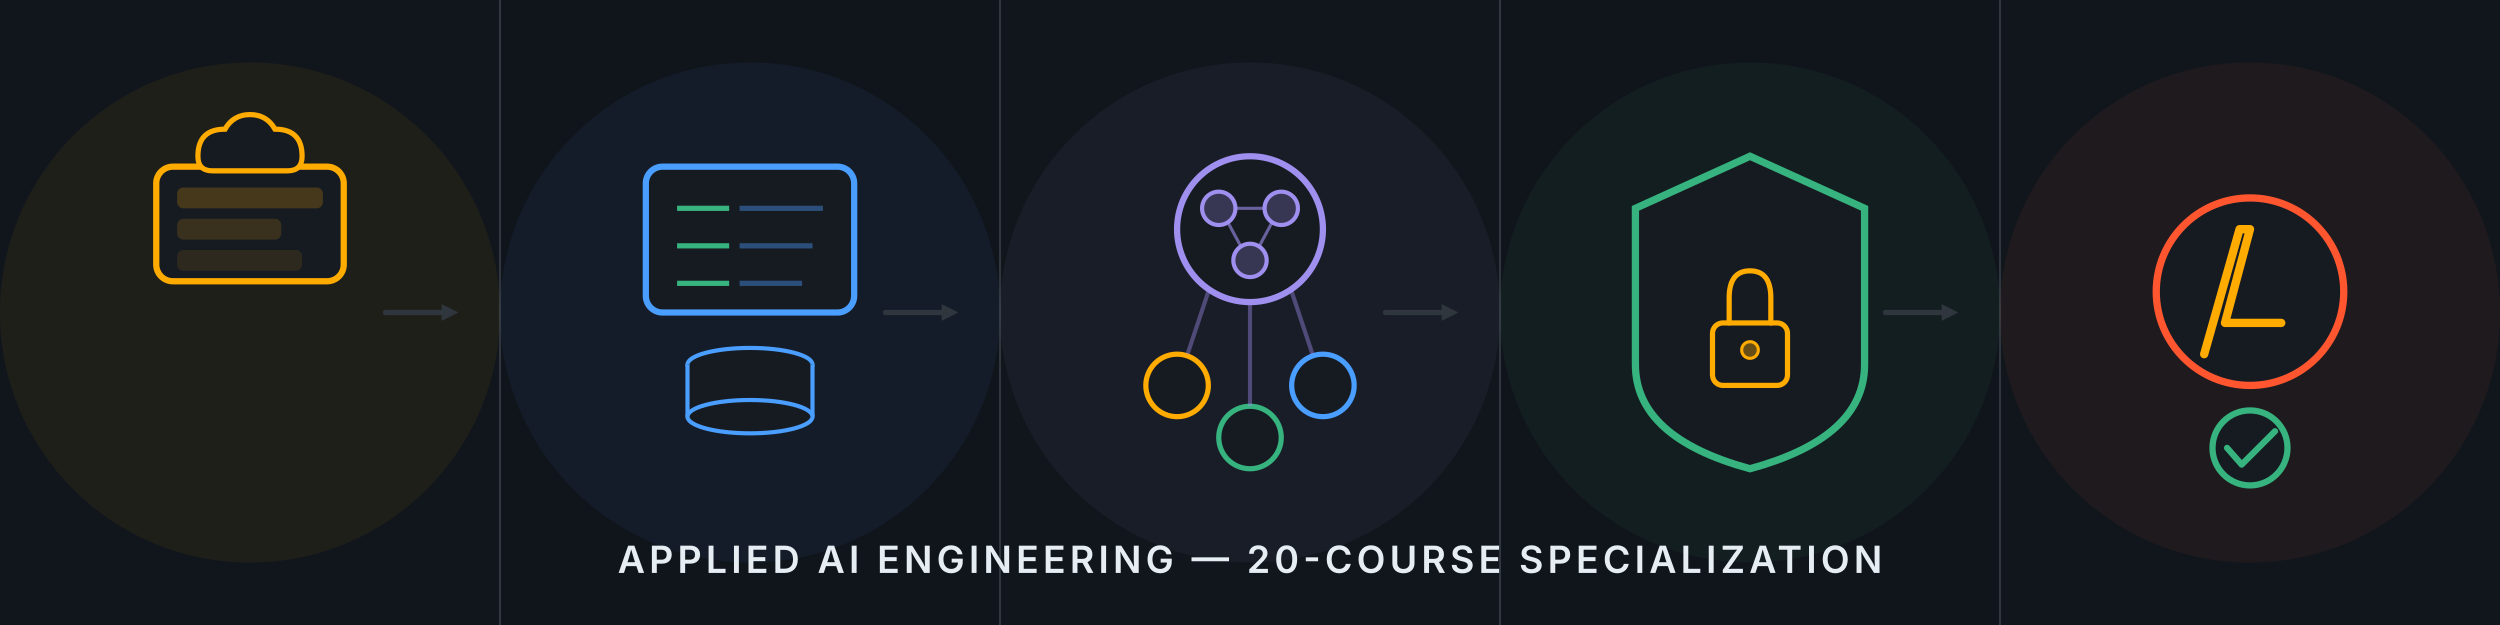
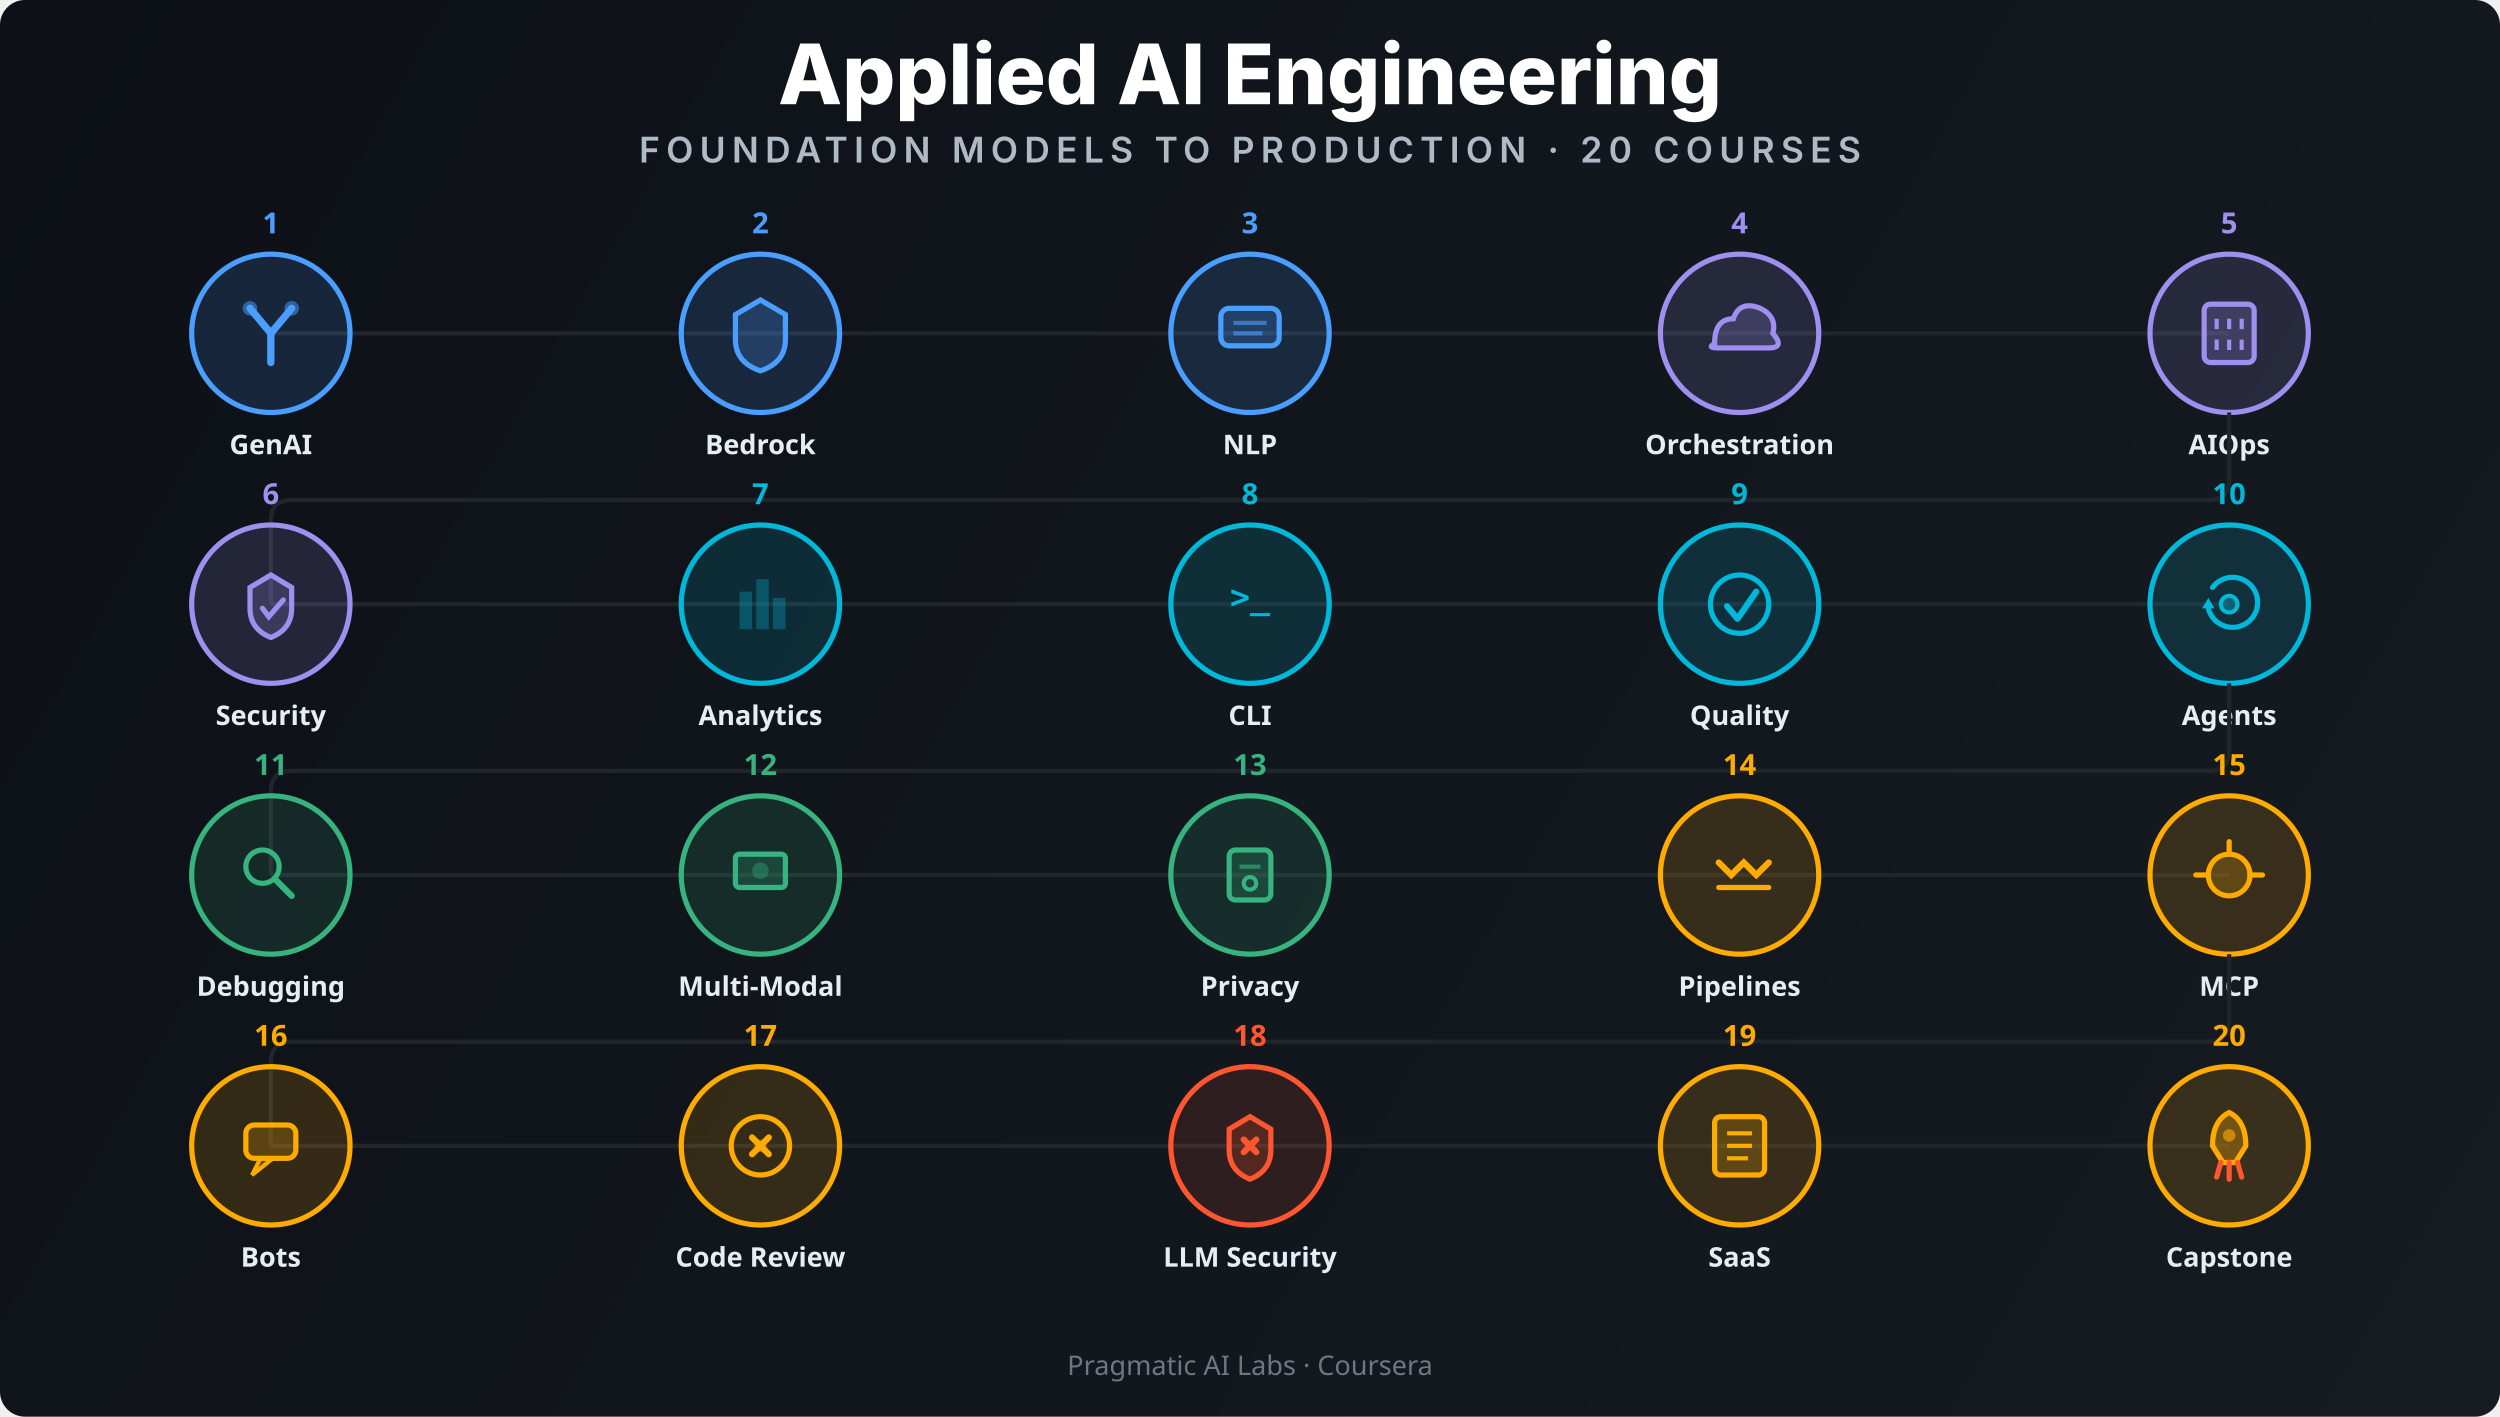
- <svg xmlns="http://www.w3.org/2000/svg" viewBox="0 0 1200 300" width="1200" height="300">
-   <rect width="1200" height="300" fill="#0d1117" />
-   <rect x="0" y="0" width="240" height="300" fill="#161b22" opacity="0.50" />
-   <rect x="240" y="0" width="240" height="300" fill="#161b22" opacity="0.35" />
-   <rect x="480" y="0" width="240" height="300" fill="#161b22" opacity="0.50" />
-   <rect x="720" y="0" width="240" height="300" fill="#161b22" opacity="0.35" />
-   <rect x="960" y="0" width="240" height="300" fill="#161b22" opacity="0.50" />
-   <line x1="240" y1="0" x2="240" y2="300" stroke="#30363d" stroke-width="1" />
-   <line x1="480" y1="0" x2="480" y2="300" stroke="#30363d" stroke-width="1" />
-   <line x1="720" y1="0" x2="720" y2="300" stroke="#30363d" stroke-width="1" />
-   <line x1="960" y1="0" x2="960" y2="300" stroke="#30363d" stroke-width="1" />
-   <circle cx="120" cy="150" r="120" fill="#ffab00" opacity="0.06" />
-   <circle cx="360" cy="150" r="120" fill="#4a9eff" opacity="0.06" />
-   <circle cx="600" cy="150" r="120" fill="#9f8fef" opacity="0.06" />
-   <circle cx="840" cy="150" r="120" fill="#36b37e" opacity="0.06" />
-   <circle cx="1080" cy="150" r="120" fill="#ff5630" opacity="0.06" />
-   <g id="foundation">
-     <rect x="75" y="80" width="90" height="55" rx="8" fill="#161b22" stroke="#ffab00" stroke-width="3" />
-     <rect x="85" y="90" width="70" height="10" rx="3" fill="#ffab00" fill-opacity="0.20" />
-     <rect x="85" y="105" width="50" height="10" rx="3" fill="#ffab00" fill-opacity="0.15" />
-     <rect x="85" y="120" width="60" height="10" rx="3" fill="#ffab00" fill-opacity="0.10" />
-     <path d="M95,75 Q95,62 108,62 Q112,55 120,55 Q128,55 132,62 Q145,62 145,75 Q145,82 138,82 L102,82 Q95,82 95,75 Z" fill="#161b22" stroke="#ffab00" stroke-width="2.5" />
+ <svg xmlns="http://www.w3.org/2000/svg" viewBox="0 0 1200 680" width="1200" height="680">
+   <defs>
+     <linearGradient id="bg" x1="0" y1="0" x2="1200" y2="680" gradientUnits="userSpaceOnUse">
+       <stop offset="0%" stop-color="#0d1117" />
+       <stop offset="100%" stop-color="#161b22" />
+     </linearGradient>
+   </defs>
+   <rect width="1200" height="680" rx="12" fill="url(#bg)" />
+   <text x="600" y="50" text-anchor="middle" font-family="system-ui,-apple-system,Segoe UI,sans-serif" font-size="40" font-weight="800" fill="#ffffff">Applied AI Engineering</text>
+   <text x="600" y="78" text-anchor="middle" font-family="system-ui,-apple-system,Segoe UI,sans-serif" font-size="17" font-weight="600" fill="#b0bac5" letter-spacing="3">FOUNDATION MODELS TO PRODUCTION · 20 COURSES</text>
+   <line x1="130" y1="160" x2="1070" y2="160" stroke="#21262d" stroke-width="2" />
+   <g transform="translate(130,160)">
+     <circle r="38" fill="#4a9eff" fill-opacity="0.15" stroke="#4a9eff" stroke-width="2.5" />
+     <line x1="-10" y1="-12" x2="0" y2="0" stroke="#4a9eff" stroke-width="3.5" stroke-linecap="round" />
+     <line x1="10" y1="-12" x2="0" y2="0" stroke="#4a9eff" stroke-width="3.5" stroke-linecap="round" />
+     <line x1="0" y1="0" x2="0" y2="14" stroke="#4a9eff" stroke-width="3.5" stroke-linecap="round" />
+     <circle cx="-10" cy="-12" r="3.5" fill="#4a9eff" fill-opacity="0.5" />
+     <circle cx="10" cy="-12" r="3.5" fill="#4a9eff" fill-opacity="0.5" />
+     <text y="58" text-anchor="middle" font-family="system-ui,sans-serif" font-size="13" font-weight="700" fill="#e6edf3">GenAI</text>
+     <text y="-48" text-anchor="middle" font-family="system-ui,sans-serif" font-size="14" font-weight="800" fill="#4a9eff">1</text>
  </g>
-   <path d="M185 150 L215 150" stroke="#30363d" stroke-width="2.5" stroke-linecap="round" />
-   <polygon points="212,146 220,150 212,154" fill="#30363d" />
-   <g id="applications">
-     <rect x="310" y="80" width="100" height="70" rx="8" fill="#161b22" stroke="#4a9eff" stroke-width="3" />
-     <line x1="325" y1="100" x2="350" y2="100" stroke="#36b37e" stroke-width="2.5" />
-     <line x1="355" y1="100" x2="395" y2="100" stroke="#4a9eff" stroke-width="2.5" opacity="0.4" />
-     <line x1="325" y1="118" x2="350" y2="118" stroke="#36b37e" stroke-width="2.5" />
-     <line x1="355" y1="118" x2="390" y2="118" stroke="#4a9eff" stroke-width="2.5" opacity="0.4" />
-     <line x1="325" y1="136" x2="350" y2="136" stroke="#36b37e" stroke-width="2.5" />
-     <line x1="355" y1="136" x2="385" y2="136" stroke="#4a9eff" stroke-width="2.5" opacity="0.4" />
-     <ellipse cx="360" cy="175" rx="30" ry="8" fill="#161b22" stroke="#4a9eff" stroke-width="2" />
-     <rect x="330" y="175" width="60" height="25" fill="#161b22" stroke="none" />
-     <line x1="330" y1="175" x2="330" y2="200" stroke="#4a9eff" stroke-width="2" />
-     <line x1="390" y1="175" x2="390" y2="200" stroke="#4a9eff" stroke-width="2" />
-     <ellipse cx="360" cy="200" rx="30" ry="8" fill="#161b22" stroke="#4a9eff" stroke-width="2" />
+   <g transform="translate(365,160)">
+     <circle r="38" fill="#4a9eff" fill-opacity="0.15" stroke="#4a9eff" stroke-width="2.5" />
+     <path d="M0-16 L12-9 L12 3 Q12 14 0 18 Q-12 14 -12 3 L-12-9 Z" fill="#4a9eff" fill-opacity="0.20" stroke="#4a9eff" stroke-width="2.5" />
+     <text y="58" text-anchor="middle" font-family="system-ui,sans-serif" font-size="13" font-weight="700" fill="#e6edf3">Bedrock</text>
+     <text y="-48" text-anchor="middle" font-family="system-ui,sans-serif" font-size="14" font-weight="800" fill="#4a9eff">2</text>
  </g>
-   <path d="M425 150 L455 150" stroke="#30363d" stroke-width="2.5" stroke-linecap="round" />
-   <polygon points="452,146 460,150 452,154" fill="#30363d" />
-   <g id="agents">
-     <circle cx="600" cy="110" r="35" fill="#161b22" stroke="#9f8fef" stroke-width="3" />
-     <circle cx="585" cy="100" r="8" fill="#9f8fef" fill-opacity="0.25" stroke="#9f8fef" stroke-width="2" />
-     <circle cx="615" cy="100" r="8" fill="#9f8fef" fill-opacity="0.25" stroke="#9f8fef" stroke-width="2" />
-     <circle cx="600" cy="125" r="8" fill="#9f8fef" fill-opacity="0.25" stroke="#9f8fef" stroke-width="2" />
-     <line x1="593" y1="100" x2="607" y2="100" stroke="#9f8fef" stroke-width="1.5" opacity="0.6" />
-     <line x1="589" y1="106" x2="596" y2="119" stroke="#9f8fef" stroke-width="1.5" opacity="0.6" />
-     <line x1="611" y1="106" x2="604" y2="119" stroke="#9f8fef" stroke-width="1.5" opacity="0.6" />
-     <circle cx="565" cy="185" r="15" fill="#161b22" stroke="#ffab00" stroke-width="2.5" />
-     <circle cx="635" cy="185" r="15" fill="#161b22" stroke="#4a9eff" stroke-width="2.5" />
-     <circle cx="600" cy="210" r="15" fill="#161b22" stroke="#36b37e" stroke-width="2.5" />
-     <line x1="580" y1="140" x2="570" y2="170" stroke="#9f8fef" stroke-width="2" opacity="0.4" />
-     <line x1="620" y1="140" x2="630" y2="170" stroke="#9f8fef" stroke-width="2" opacity="0.4" />
-     <line x1="600" y1="145" x2="600" y2="195" stroke="#9f8fef" stroke-width="2" opacity="0.4" />
+   <g transform="translate(600,160)">
+     <circle r="38" fill="#4a9eff" fill-opacity="0.15" stroke="#4a9eff" stroke-width="2.5" />
+     <rect x="-14" y="-12" width="28" height="18" rx="4" fill="#4a9eff" fill-opacity="0.20" stroke="#4a9eff" stroke-width="2.5" />
+     <line x1="-8" y1="-5" x2="8" y2="-5" stroke="#4a9eff" stroke-width="2" opacity="0.6" />
+     <line x1="-8" y1="0" x2="6" y2="0" stroke="#4a9eff" stroke-width="2" opacity="0.6" />
+     <text y="58" text-anchor="middle" font-family="system-ui,sans-serif" font-size="13" font-weight="700" fill="#e6edf3">NLP</text>
+     <text y="-48" text-anchor="middle" font-family="system-ui,sans-serif" font-size="14" font-weight="800" fill="#4a9eff">3</text>
  </g>
-   <path d="M665 150 L695 150" stroke="#30363d" stroke-width="2.5" stroke-linecap="round" />
-   <polygon points="692,146 700,150 692,154" fill="#30363d" />
-   <g id="security">
-     <path d="M840,75 L895,100 L895,175 Q895,210 840,225 Q785,210 785,175 L785,100 Z" fill="#161b22" stroke="#36b37e" stroke-width="3.5" />
-     <rect x="822" y="155" width="36" height="30" rx="5" fill="#161b22" stroke="#ffab00" stroke-width="2.5" />
-     <path d="M830,155 L830,143 Q830,130 840,130 Q850,130 850,143 L850,155" fill="none" stroke="#ffab00" stroke-width="2.5" stroke-linecap="round" />
-     <circle cx="840" cy="168" r="4" fill="#ffab00" fill-opacity="0.35" stroke="#ffab00" stroke-width="1.5" />
+   <g transform="translate(835,160)">
+     <circle r="38" fill="#9f8fef" fill-opacity="0.15" stroke="#9f8fef" stroke-width="2.5" />
+     <path d="M-12 5 Q-12-7 -3-7 Q0-16 10-12 Q18-8 16 0 Q22 7 14 7 L-10 7 Q-16 7 -12 5 Z" fill="#9f8fef" fill-opacity="0.20" stroke="#9f8fef" stroke-width="2.5" />
+     <text y="58" text-anchor="middle" font-family="system-ui,sans-serif" font-size="13" font-weight="700" fill="#e6edf3">Orchestration</text>
+     <text y="-48" text-anchor="middle" font-family="system-ui,sans-serif" font-size="14" font-weight="800" fill="#9f8fef">4</text>
  </g>
-   <path d="M905 150 L935 150" stroke="#30363d" stroke-width="2.5" stroke-linecap="round" />
-   <polygon points="932,146 940,150 932,154" fill="#30363d" />
-   <g id="deploy">
-     <circle cx="1080" cy="140" r="45" fill="#161b22" stroke="#ff5630" stroke-width="3.5" />
-     <path d="M1058,170 L1075,110 L1080,110 L1068,155 L1095,155" fill="none" stroke="#ffab00" stroke-width="4" stroke-linecap="round" stroke-linejoin="round" />
-     <circle cx="1080" cy="215" r="18" fill="#161b22" stroke="#36b37e" stroke-width="3" />
-     <polyline points="1069,215 1076,223 1092,207" fill="none" stroke="#36b37e" stroke-width="3" stroke-linecap="round" stroke-linejoin="round" />
+   <g transform="translate(1070,160)">
+     <circle r="38" fill="#9f8fef" fill-opacity="0.15" stroke="#9f8fef" stroke-width="2.5" />
+     <rect x="-12" y="-14" width="24" height="28" rx="3" fill="#9f8fef" fill-opacity="0.20" stroke="#9f8fef" stroke-width="2.5" />
+     <line x1="-6" y1="-7" x2="-6" y2="-2" stroke="#9f8fef" stroke-width="2" />
+     <line x1="0" y1="-7" x2="0" y2="-2" stroke="#9f8fef" stroke-width="2" />
+     <line x1="6" y1="-7" x2="6" y2="-2" stroke="#9f8fef" stroke-width="2" />
+     <line x1="-6" y1="3" x2="-6" y2="8" stroke="#9f8fef" stroke-width="2" />
+     <line x1="0" y1="3" x2="0" y2="8" stroke="#9f8fef" stroke-width="2" />
+     <line x1="6" y1="3" x2="6" y2="8" stroke="#9f8fef" stroke-width="2" />
+     <text y="58" text-anchor="middle" font-family="system-ui,sans-serif" font-size="13" font-weight="700" fill="#e6edf3">AIOps</text>
+     <text y="-48" text-anchor="middle" font-family="system-ui,sans-serif" font-size="14" font-weight="800" fill="#9f8fef">5</text>
  </g>
-   <text x="600" y="275" text-anchor="middle" fill="#e6edf3" font-family="system-ui,-apple-system,sans-serif" font-size="18" font-weight="600" letter-spacing="2">APPLIED AI ENGINEERING — 20-COURSE SPECIALIZATION</text>
+   <path d="M1070,198 L1070,230 Q1070,240 1060,240 L140,240 Q130,240 130,250 L130,290" fill="none" stroke="#21262d" stroke-width="2" />
+   <line x1="130" y1="290" x2="1070" y2="290" stroke="#21262d" stroke-width="2" />
+   <g transform="translate(130,290)">
+     <circle r="38" fill="#9f8fef" fill-opacity="0.15" stroke="#9f8fef" stroke-width="2.5" />
+     <path d="M0-14 L10-8 L10 2 Q10 12 0 16 Q-10 12 -10 2 L-10-8 Z" fill="#9f8fef" fill-opacity="0.20" stroke="#9f8fef" stroke-width="2.5" />
+     <polyline points="-4,2 -1,6 6,-2" fill="none" stroke="#9f8fef" stroke-width="2.5" stroke-linecap="round" />
+     <text y="58" text-anchor="middle" font-family="system-ui,sans-serif" font-size="13" font-weight="700" fill="#e6edf3">Security</text>
+     <text y="-48" text-anchor="middle" font-family="system-ui,sans-serif" font-size="14" font-weight="800" fill="#9f8fef">6</text>
+   </g>
+   <g transform="translate(365,290)">
+     <circle r="38" fill="#00b8d9" fill-opacity="0.15" stroke="#00b8d9" stroke-width="2.5" />
+     <rect x="-10" y="-6" width="6" height="18" fill="#00b8d9" fill-opacity="0.30" />
+     <rect x="-2" y="-12" width="6" height="24" fill="#00b8d9" fill-opacity="0.30" />
+     <rect x="6" y="-3" width="6" height="15" fill="#00b8d9" fill-opacity="0.30" />
+     <text y="58" text-anchor="middle" font-family="system-ui,sans-serif" font-size="13" font-weight="700" fill="#e6edf3">Analytics</text>
+     <text y="-48" text-anchor="middle" font-family="system-ui,sans-serif" font-size="14" font-weight="800" fill="#00b8d9">7</text>
+   </g>
+   <g transform="translate(600,290)">
+     <circle r="38" fill="#00b8d9" fill-opacity="0.15" stroke="#00b8d9" stroke-width="2.5" />
+     <text x="0" y="2" text-anchor="middle" font-family="monospace" font-size="16" font-weight="700" fill="#00b8d9">&gt;_</text>
+     <text y="58" text-anchor="middle" font-family="system-ui,sans-serif" font-size="13" font-weight="700" fill="#e6edf3">CLI</text>
+     <text y="-48" text-anchor="middle" font-family="system-ui,sans-serif" font-size="14" font-weight="800" fill="#00b8d9">8</text>
+   </g>
+   <g transform="translate(835,290)">
+     <circle r="38" fill="#00b8d9" fill-opacity="0.15" stroke="#00b8d9" stroke-width="2.5" />
+     <circle r="14" fill="none" stroke="#00b8d9" stroke-width="2.5" />
+     <polyline points="-6,1 -1,7 8,-6" fill="none" stroke="#00b8d9" stroke-width="3" stroke-linecap="round" stroke-linejoin="round" />
+     <text y="58" text-anchor="middle" font-family="system-ui,sans-serif" font-size="13" font-weight="700" fill="#e6edf3">Quality</text>
+     <text y="-48" text-anchor="middle" font-family="system-ui,sans-serif" font-size="14" font-weight="800" fill="#00b8d9">9</text>
+   </g>
+   <g transform="translate(1070,290)">
+     <circle r="38" fill="#00b8d9" fill-opacity="0.15" stroke="#00b8d9" stroke-width="2.5" />
+     <path d="M-8-8 A12 12 0 1 1 -10 2" fill="none" stroke="#00b8d9" stroke-width="2.5" stroke-linecap="round" />
+     <polygon points="-13,2 -7,2 -10,-3" fill="#00b8d9" />
+     <circle cx="0" cy="0" r="4" fill="#00b8d9" fill-opacity="0.35" stroke="#00b8d9" stroke-width="2" />
+     <text y="58" text-anchor="middle" font-family="system-ui,sans-serif" font-size="13" font-weight="700" fill="#e6edf3">Agents</text>
+     <text y="-48" text-anchor="middle" font-family="system-ui,sans-serif" font-size="14" font-weight="800" fill="#00b8d9">10</text>
+   </g>
+   <path d="M1070,328 L1070,360 Q1070,370 1060,370 L140,370 Q130,370 130,380 L130,420" fill="none" stroke="#21262d" stroke-width="2" />
+   <line x1="130" y1="420" x2="1070" y2="420" stroke="#21262d" stroke-width="2" />
+   <g transform="translate(130,420)">
+     <circle r="38" fill="#36b37e" fill-opacity="0.15" stroke="#36b37e" stroke-width="2.5" />
+     <circle cx="-4" cy="-4" r="8" fill="none" stroke="#36b37e" stroke-width="2.5" />
+     <line x1="2" y1="2" x2="10" y2="10" stroke="#36b37e" stroke-width="3" stroke-linecap="round" />
+     <text y="58" text-anchor="middle" font-family="system-ui,sans-serif" font-size="13" font-weight="700" fill="#e6edf3">Debugging</text>
+     <text y="-48" text-anchor="middle" font-family="system-ui,sans-serif" font-size="14" font-weight="800" fill="#36b37e">11</text>
+   </g>
+   <g transform="translate(365,420)">
+     <circle r="38" fill="#36b37e" fill-opacity="0.15" stroke="#36b37e" stroke-width="2.5" />
+     <rect x="-12" y="-10" width="24" height="16" rx="2" fill="#36b37e" fill-opacity="0.20" stroke="#36b37e" stroke-width="2.5" />
+     <circle cx="0" cy="-2" r="4" fill="#36b37e" fill-opacity="0.35" />
+     <text y="58" text-anchor="middle" font-family="system-ui,sans-serif" font-size="13" font-weight="700" fill="#e6edf3">Multi-Modal</text>
+     <text y="-48" text-anchor="middle" font-family="system-ui,sans-serif" font-size="14" font-weight="800" fill="#36b37e">12</text>
+   </g>
+   <g transform="translate(600,420)">
+     <circle r="38" fill="#36b37e" fill-opacity="0.15" stroke="#36b37e" stroke-width="2.5" />
+     <rect x="-10" y="-12" width="20" height="24" rx="3" fill="#36b37e" fill-opacity="0.20" stroke="#36b37e" stroke-width="2.5" />
+     <line x1="-5" y1="-4" x2="5" y2="-4" stroke="#36b37e" stroke-width="2" opacity="0.6" />
+     <circle cx="0" cy="4" r="3" fill="none" stroke="#36b37e" stroke-width="2" />
+     <text y="58" text-anchor="middle" font-family="system-ui,sans-serif" font-size="13" font-weight="700" fill="#e6edf3">Privacy</text>
+     <text y="-48" text-anchor="middle" font-family="system-ui,sans-serif" font-size="14" font-weight="800" fill="#36b37e">13</text>
+   </g>
+   <g transform="translate(835,420)">
+     <circle r="38" fill="#ffab00" fill-opacity="0.15" stroke="#ffab00" stroke-width="2.5" />
+     <polyline points="-10,-6 -4,0 2,-6 8,0 14,-6" fill="none" stroke="#ffab00" stroke-width="3" stroke-linecap="round" />
+     <line x1="-10" y1="6" x2="14" y2="6" stroke="#ffab00" stroke-width="2.5" stroke-linecap="round" />
+     <text y="58" text-anchor="middle" font-family="system-ui,sans-serif" font-size="13" font-weight="700" fill="#e6edf3">Pipelines</text>
+     <text y="-48" text-anchor="middle" font-family="system-ui,sans-serif" font-size="14" font-weight="800" fill="#ffab00">14</text>
+   </g>
+   <g transform="translate(1070,420)">
+     <circle r="38" fill="#ffab00" fill-opacity="0.15" stroke="#ffab00" stroke-width="2.5" />
+     <circle cx="0" cy="0" r="10" fill="#ffab00" fill-opacity="0.20" stroke="#ffab00" stroke-width="2.5" />
+     <line x1="0" y1="-10" x2="0" y2="-16" stroke="#ffab00" stroke-width="2.5" stroke-linecap="round" />
+     <line x1="10" y1="0" x2="16" y2="0" stroke="#ffab00" stroke-width="2.5" stroke-linecap="round" />
+     <line x1="-10" y1="0" x2="-16" y2="0" stroke="#ffab00" stroke-width="2.5" stroke-linecap="round" />
+     <text y="58" text-anchor="middle" font-family="system-ui,sans-serif" font-size="13" font-weight="700" fill="#e6edf3">MCP</text>
+     <text y="-48" text-anchor="middle" font-family="system-ui,sans-serif" font-size="14" font-weight="800" fill="#ffab00">15</text>
+   </g>
+   <path d="M1070,458 L1070,490 Q1070,500 1060,500 L140,500 Q130,500 130,510 L130,550" fill="none" stroke="#21262d" stroke-width="2" />
+   <line x1="130" y1="550" x2="1070" y2="550" stroke="#21262d" stroke-width="2" />
+   <g transform="translate(130,550)">
+     <circle r="38" fill="#ffab00" fill-opacity="0.15" stroke="#ffab00" stroke-width="2.5" />
+     <rect x="-12" y="-10" width="24" height="16" rx="4" fill="#ffab00" fill-opacity="0.20" stroke="#ffab00" stroke-width="2.5" />
+     <polygon points="-5,6 -9,14 1,6" fill="#ffab00" fill-opacity="0.20" stroke="#ffab00" stroke-width="2" />
+     <text y="58" text-anchor="middle" font-family="system-ui,sans-serif" font-size="13" font-weight="700" fill="#e6edf3">Bots</text>
+     <text y="-48" text-anchor="middle" font-family="system-ui,sans-serif" font-size="14" font-weight="800" fill="#ffab00">16</text>
+   </g>
+   <g transform="translate(365,550)">
+     <circle r="38" fill="#ffab00" fill-opacity="0.15" stroke="#ffab00" stroke-width="2.5" />
+     <circle r="14" fill="none" stroke="#ffab00" stroke-width="2.5" />
+     <line x1="-4" y1="-4" x2="4" y2="4" stroke="#ffab00" stroke-width="3" stroke-linecap="round" />
+     <line x1="4" y1="-4" x2="-4" y2="4" stroke="#ffab00" stroke-width="3" stroke-linecap="round" />
+     <circle cx="0" cy="0" r="3" fill="#ffab00" fill-opacity="0.4" />
+     <text y="58" text-anchor="middle" font-family="system-ui,sans-serif" font-size="13" font-weight="700" fill="#e6edf3">Code Review</text>
+     <text y="-48" text-anchor="middle" font-family="system-ui,sans-serif" font-size="14" font-weight="800" fill="#ffab00">17</text>
+   </g>
+   <g transform="translate(600,550)">
+     <circle r="38" fill="#ff5630" fill-opacity="0.12" stroke="#ff5630" stroke-width="2.5" />
+     <path d="M0-14 L10-8 L10 2 Q10 12 0 16 Q-10 12 -10 2 L-10-8 Z" fill="#ff5630" fill-opacity="0.18" stroke="#ff5630" stroke-width="2.5" />
+     <line x1="-3" y1="-3" x2="3" y2="3" stroke="#ff5630" stroke-width="3" stroke-linecap="round" />
+     <line x1="3" y1="-3" x2="-3" y2="3" stroke="#ff5630" stroke-width="3" stroke-linecap="round" />
+     <text y="58" text-anchor="middle" font-family="system-ui,sans-serif" font-size="13" font-weight="700" fill="#e6edf3">LLM Security</text>
+     <text y="-48" text-anchor="middle" font-family="system-ui,sans-serif" font-size="14" font-weight="800" fill="#ff5630">18</text>
+   </g>
+   <g transform="translate(835,550)">
+     <circle r="38" fill="#ffab00" fill-opacity="0.15" stroke="#ffab00" stroke-width="2.5" />
+     <rect x="-12" y="-14" width="24" height="28" rx="3" fill="#ffab00" fill-opacity="0.20" stroke="#ffab00" stroke-width="2.5" />
+     <line x1="-6" y1="-6" x2="6" y2="-6" stroke="#ffab00" stroke-width="2" />
+     <line x1="-6" y1="0" x2="6" y2="0" stroke="#ffab00" stroke-width="2" />
+     <line x1="-6" y1="6" x2="4" y2="6" stroke="#ffab00" stroke-width="2" />
+     <text y="58" text-anchor="middle" font-family="system-ui,sans-serif" font-size="13" font-weight="700" fill="#e6edf3">SaaS</text>
+     <text y="-48" text-anchor="middle" font-family="system-ui,sans-serif" font-size="14" font-weight="800" fill="#ffab00">19</text>
+   </g>
+   <g transform="translate(1070,550)">
+     <circle r="38" fill="#ffab00" fill-opacity="0.15" stroke="#ffab00" stroke-width="2.5" />
+     <path d="M0-16 Q8-12 8 0 L3 8 L-3 8 L-8 0 Q-8-12 0-16 Z" fill="#ffab00" fill-opacity="0.30" stroke="#ffab00" stroke-width="2.5" />
+     <circle cx="0" cy="-5" r="3" fill="#ffab00" fill-opacity="0.6" />
+     <line x1="-4" y1="8" x2="-6" y2="15" stroke="#ff5630" stroke-width="2.5" stroke-linecap="round" />
+     <line x1="0" y1="8" x2="0" y2="16" stroke="#ff5630" stroke-width="2.5" stroke-linecap="round" />
+     <line x1="4" y1="8" x2="6" y2="15" stroke="#ff5630" stroke-width="2.5" stroke-linecap="round" />
+     <text y="58" text-anchor="middle" font-family="system-ui,sans-serif" font-size="13" font-weight="700" fill="#e6edf3">Capstone</text>
+     <text y="-48" text-anchor="middle" font-family="system-ui,sans-serif" font-size="14" font-weight="800" fill="#ffab00">20</text>
+   </g>
+   <text x="600" y="660" text-anchor="middle" font-family="system-ui,sans-serif" font-size="13" font-weight="500" fill="#6e7681">Pragmatic AI Labs · Coursera</text>
</svg>
